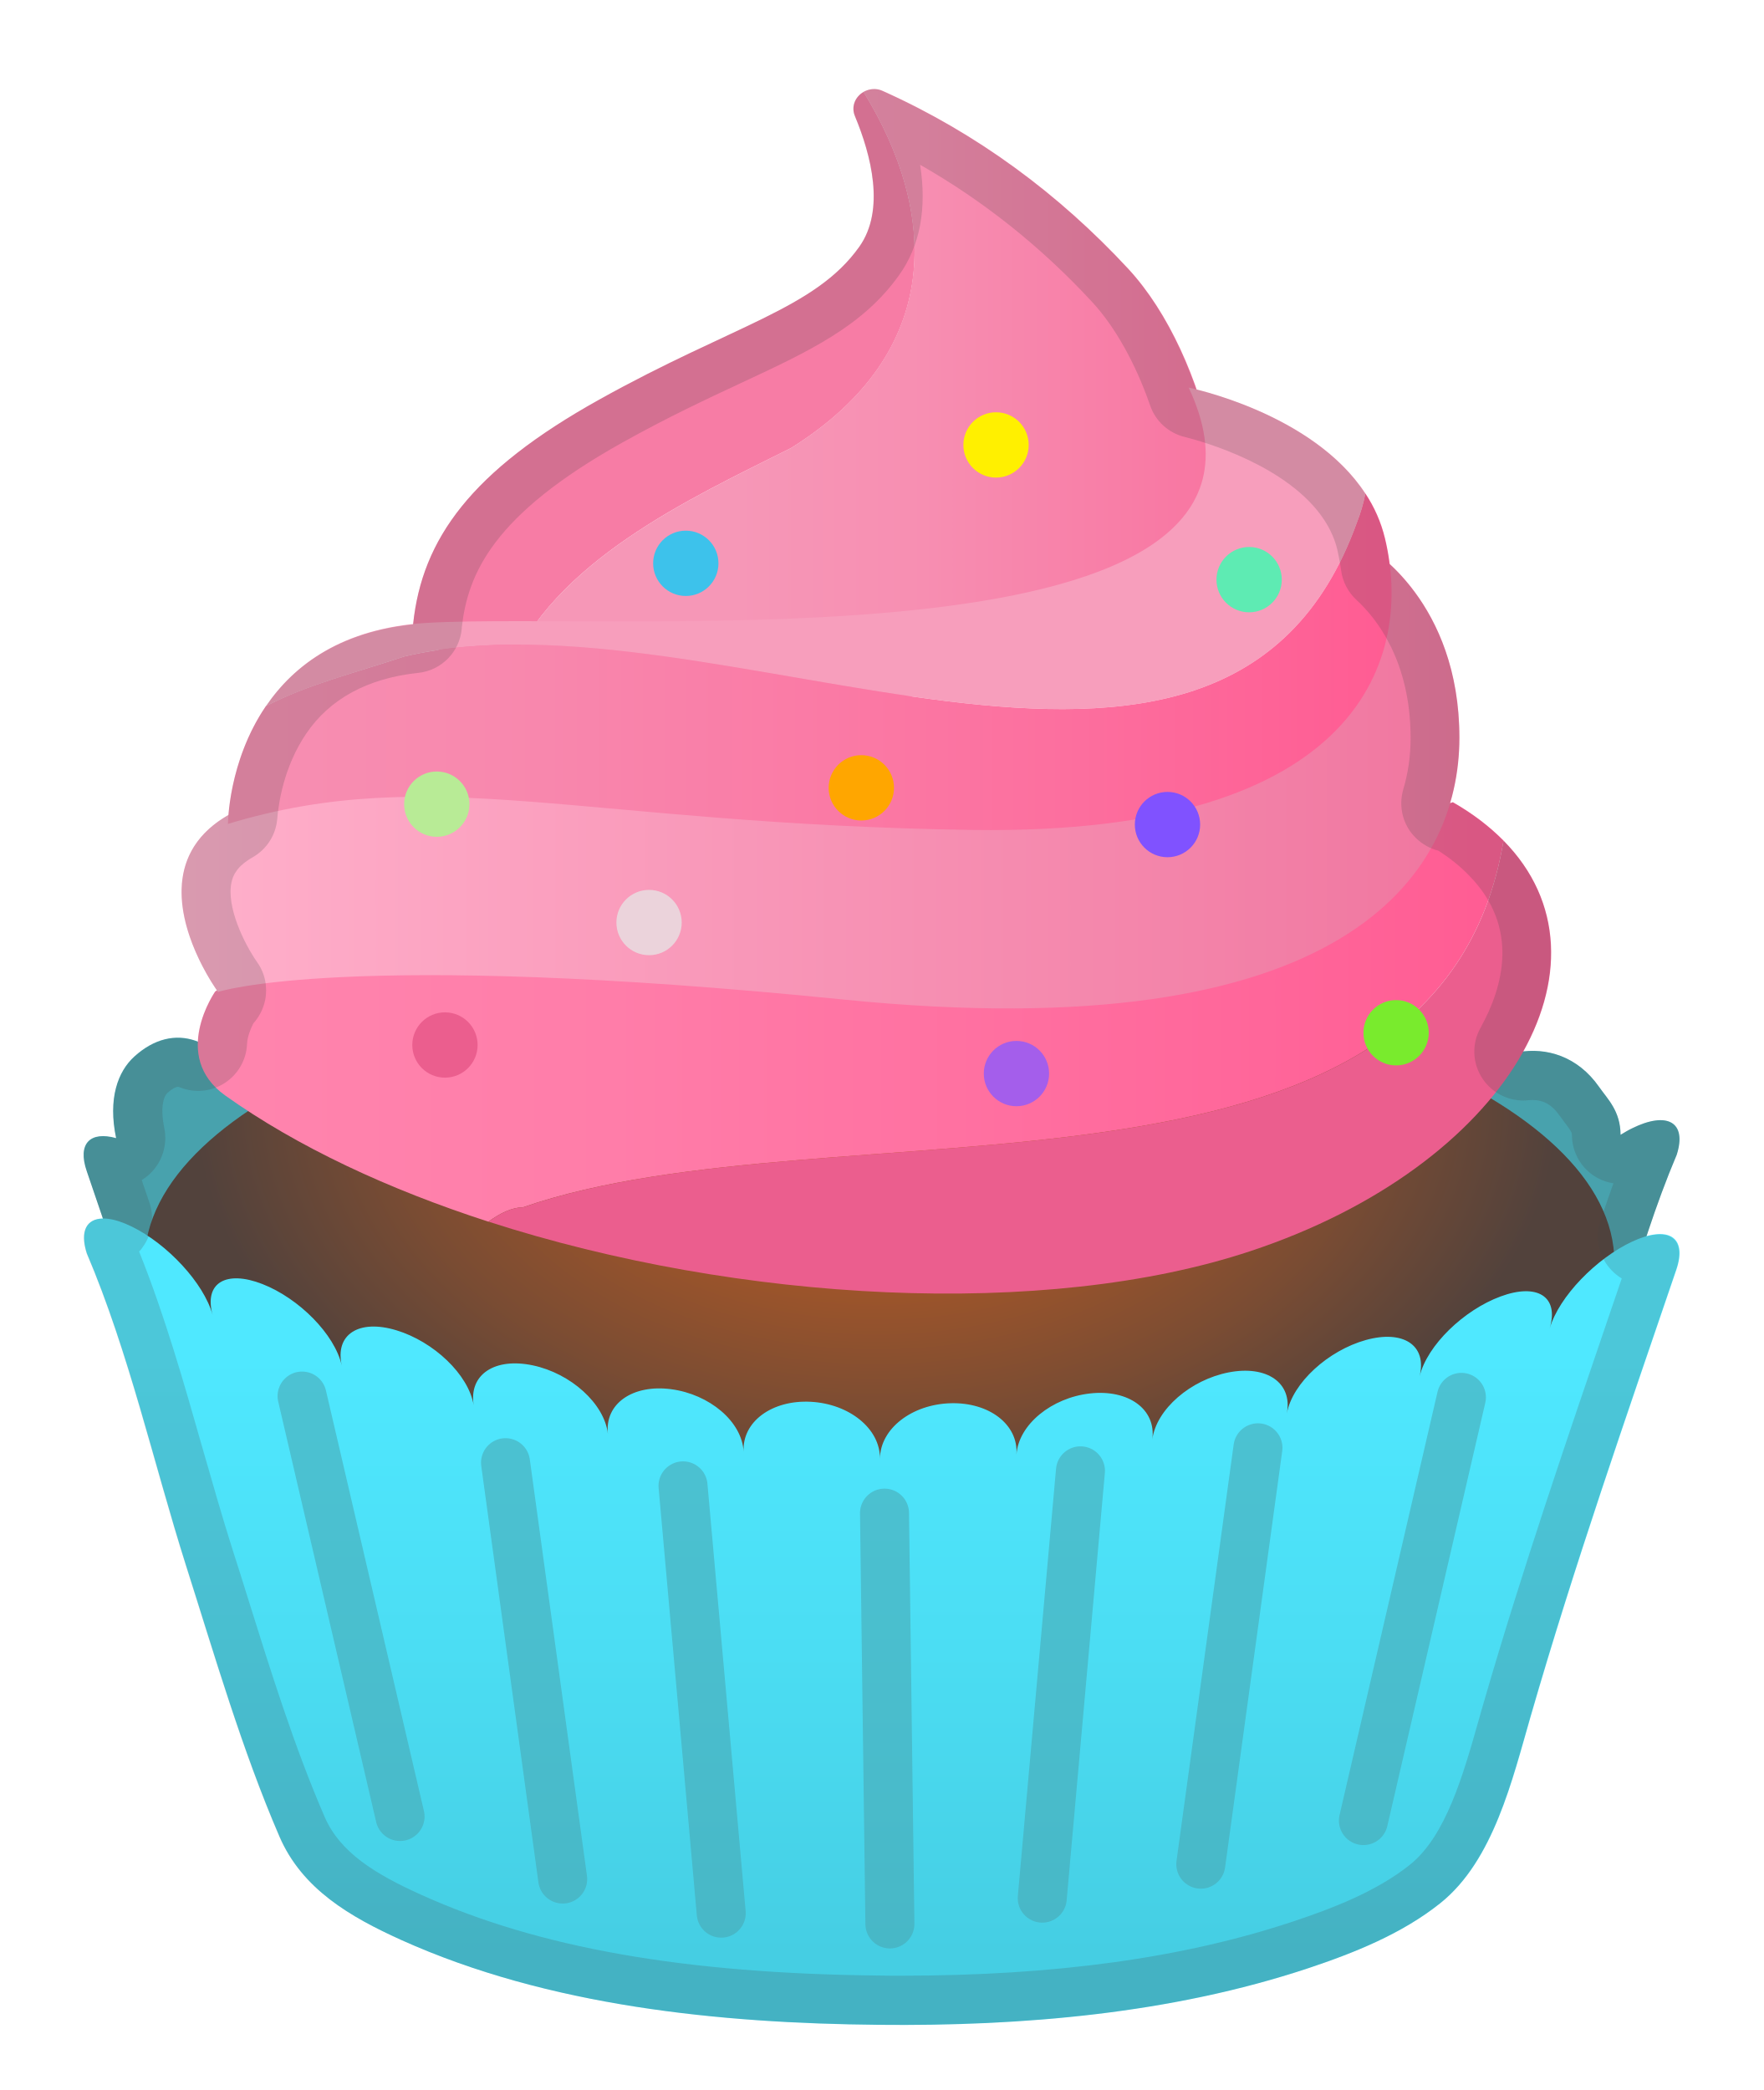
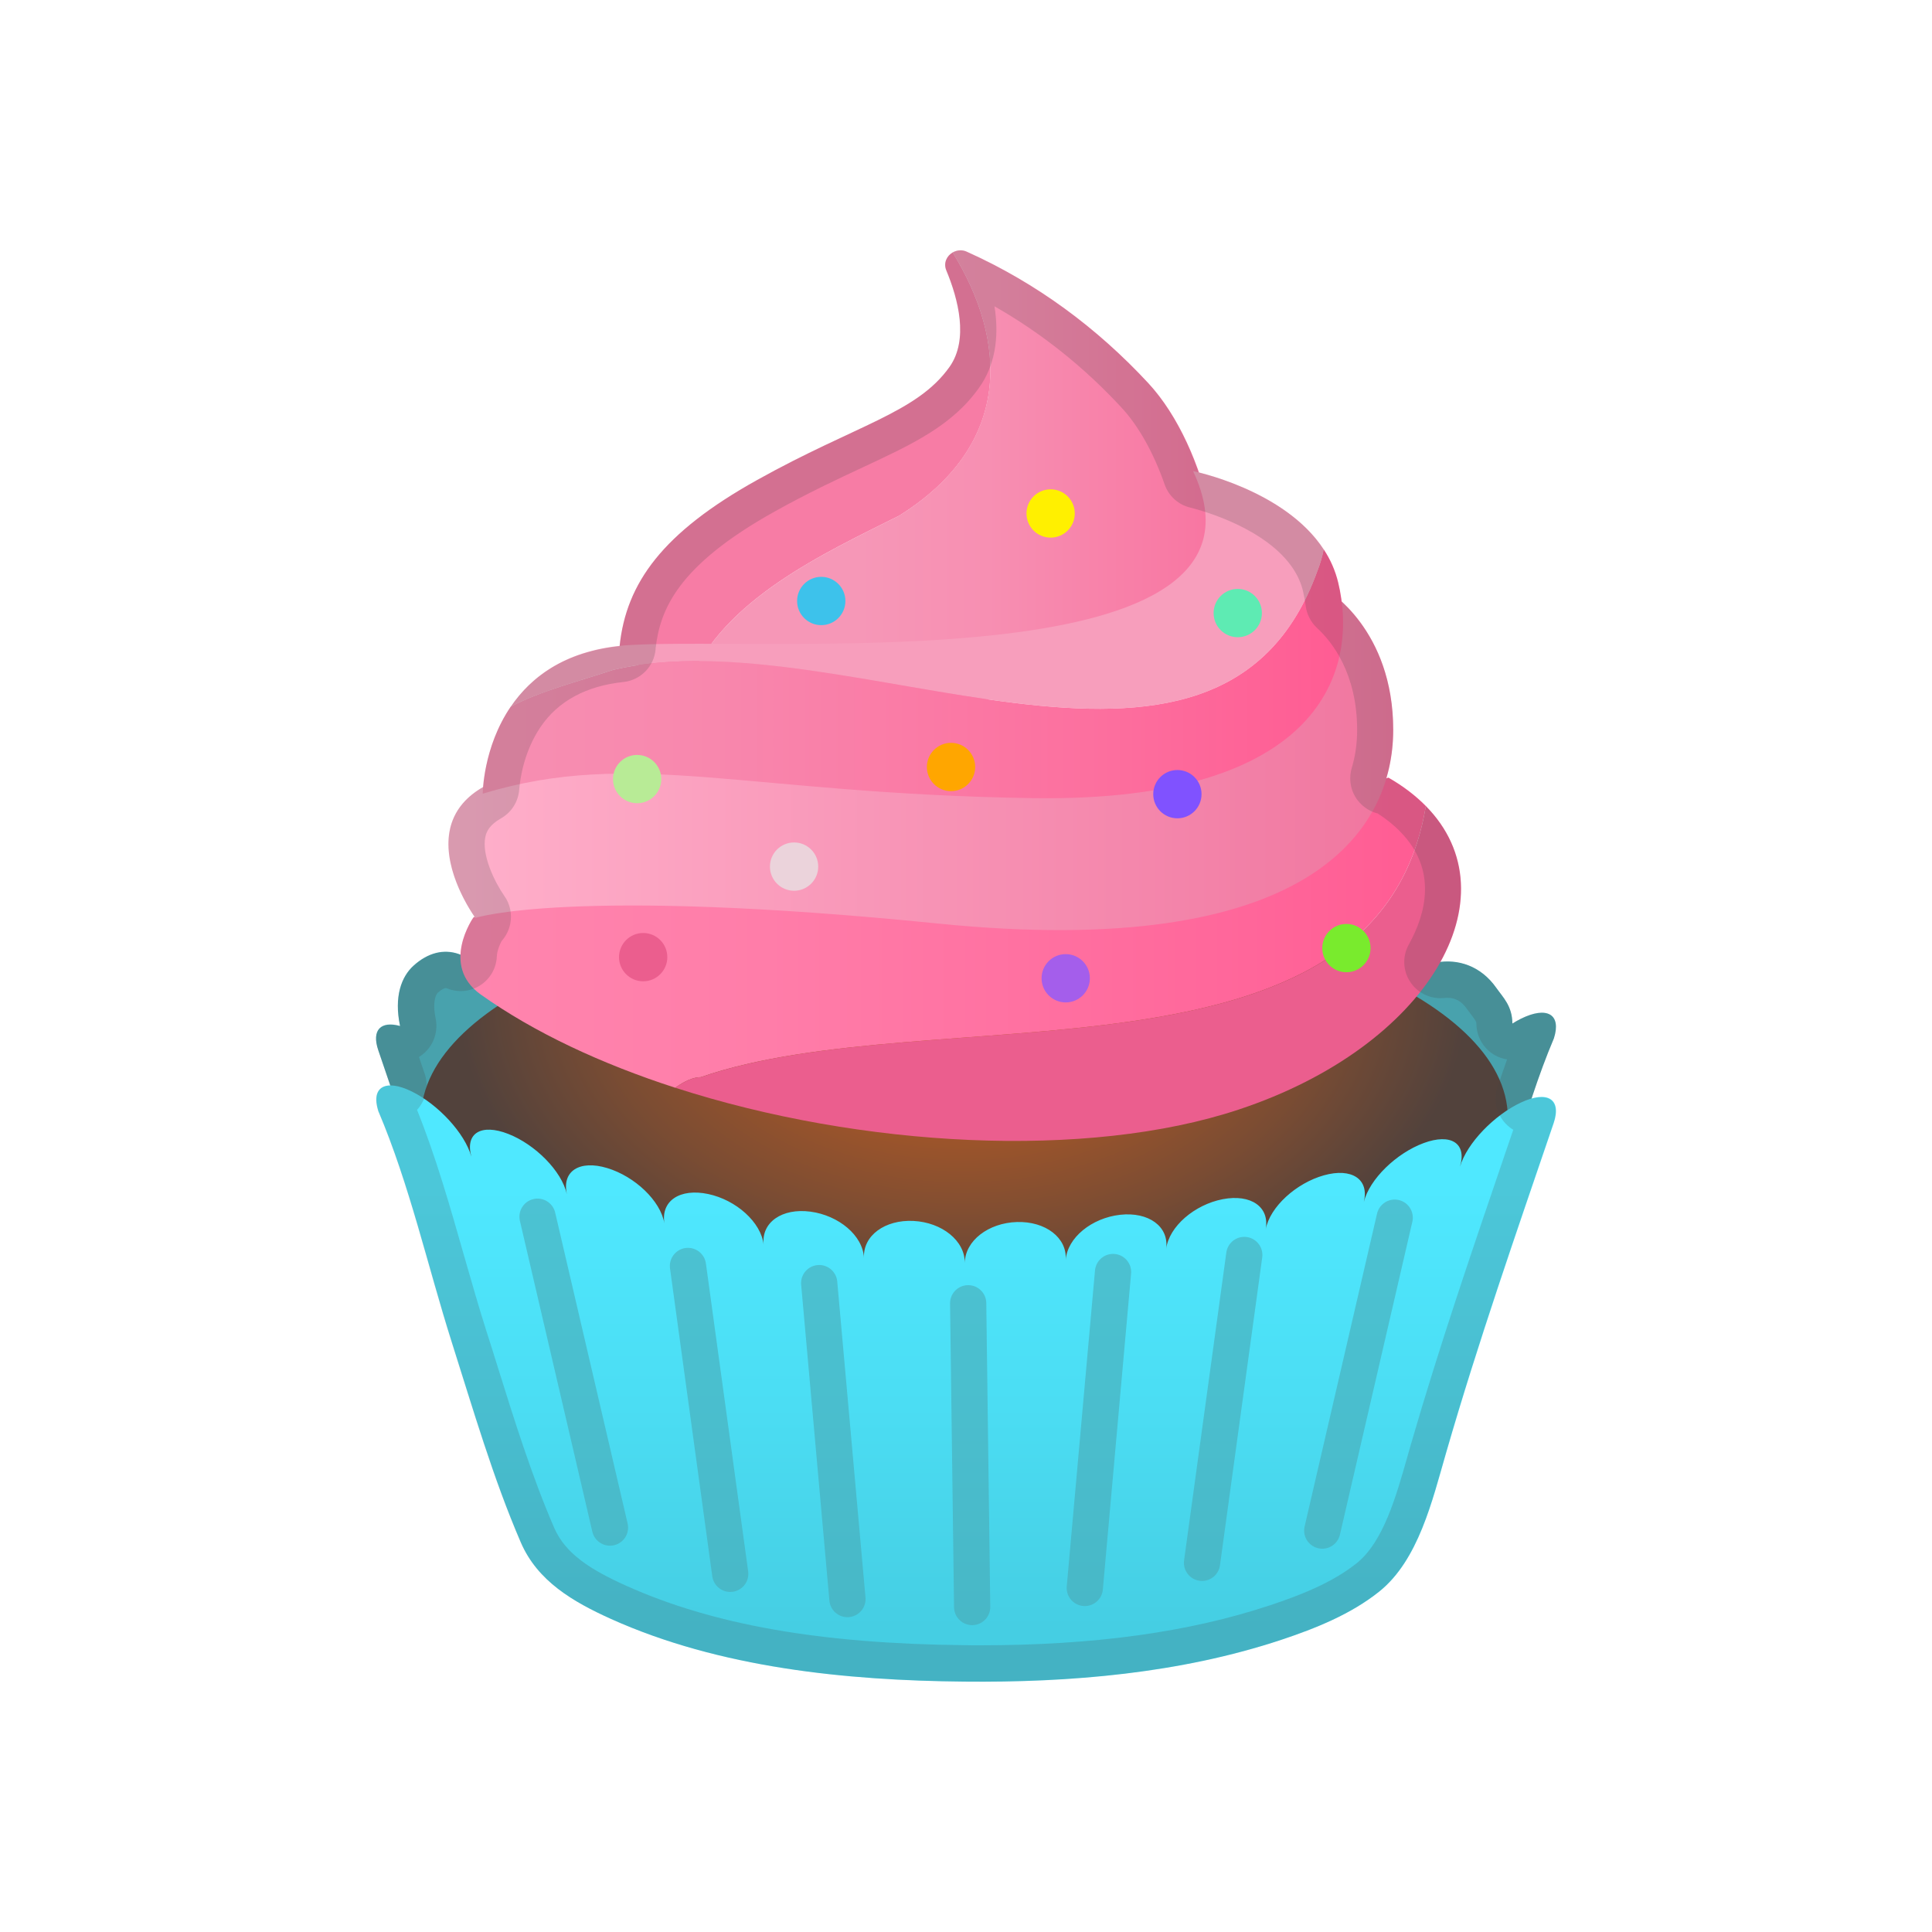
- <svg xmlns="http://www.w3.org/2000/svg" aria-hidden="true" focusable="false" height="100" preserveAspectRatio="xMidYMid meet" viewBox="10 0 108 128">
-   <path d="M109.94 69.11c-.23.11-.46.25-.69.39c-.01-1.46-.78-2.17-1.32-2.94c-2.6-3.72-7.62-2.31-9.1 1.11c-.2.47 3.06 4.72 2.92 5.18c-2.16.97-4.24 3.2-4.66 5.15c.43-2.01-1.07-2.95-3.34-2.2s-4.42 2.91-4.73 4.91c.32-2-1.3-3.09-3.62-2.53s-4.39 2.55-4.6 4.54c.21-1.99-1.53-3.24-3.87-2.89s-4.34 2.17-4.44 4.15c.09-1.99-1.75-3.4-4.11-3.27s-4.27 1.77-4.25 3.76c-.02-1.98-1.96-3.58-4.32-3.66s-4.18 1.37-4.05 3.36c-.13-1.99-2.17-3.76-4.51-4.06c-2.35-.3-4.06.98-3.82 2.97c-.24-1.99-2.36-3.94-4.68-4.45s-3.92.61-3.57 2.61c-.35-1.99-2.54-4.11-4.83-4.82c-2.29-.7-3.77.27-3.3 2.27c-.46-2-5.51-10.45-6.06-11.7c-1.48-3.42-4.33-4.5-6.77-2.28c-1 .91-1.62 2.56-1.11 4.99c-1.59-.44-2.38.33-1.8 2.02c3.17 9.26 6.3 18.68 8.9 28.15c1.11 4.05 2.26 9.3 5.52 12.32c2.34 2.16 5.26 3.66 8.07 4.87c8.39 3.6 17.7 4.7 26.37 4.76c9.28.06 21.08-2.18 29.29-6.85c3.11-1.76 6.07-3.81 7.46-7.26c2.29-5.72 3.95-11.72 5.7-17.46c1.99-6.52 3.49-13.44 6.07-19.53c.64-2-.58-2.69-2.75-1.61z" fill="#48A2AD" />
-   <radialGradient id="IconifyId-178a58e6776-62d0d4-24" cx="63.667" cy="67.667" r="26.685" gradientTransform="matrix(0 1 -1.5658 0 169.62 4)" gradientUnits="userSpaceOnUse">
-     <stop stop-color="#BE5D23" offset="0" />
-     <stop stop-color="#B65B25" offset=".158" />
-     <stop stop-color="#9F552A" offset=".407" />
-     <stop stop-color="#7A4C33" offset=".715" />
-     <stop stop-color="#52423C" offset=".999" />
+ <svg xmlns="http://www.w3.org/2000/svg" aria-hidden="true" focusable="false" height="108" preserveAspectRatio="xMidYMid" viewBox="10 0 108 138.24" version="1.1" id="svg39" width="108">
+   <defs id="defs39" />
+   <radialGradient id="IconifyId-178a58e6776-62d0d4-24" cx="63.667" cy="67.667" r="26.685" gradientTransform="matrix(0,1,-1.5658,0,169.62,4)" gradientUnits="userSpaceOnUse">
+     <stop stop-color="#BE5D23" offset="0" id="stop1" />
+     <stop stop-color="#B65B25" offset=".158" id="stop2" />
+     <stop stop-color="#9F552A" offset=".407" id="stop3" />
+     <stop stop-color="#7A4C33" offset=".715" id="stop4" />
+     <stop stop-color="#52423C" offset=".999" id="stop5" />
  </radialGradient>
-   <ellipse cx="63.86" cy="77.31" rx="45.01" ry="18.09" fill="url(#IconifyId-178a58e6776-62d0d4-24)" />
  <linearGradient id="IconifyId-178a58e6776-62d0d4-25" x1="22.114" x2="102.08" y1="61.979" y2="61.979" gradientUnits="userSpaceOnUse">
-     <stop stop-color="#FF85AE" offset="0" />
-     <stop stop-color="#FF7DA9" offset=".317" />
-     <stop stop-color="#FF669A" offset=".816" />
-     <stop stop-color="#FF5C93" offset="1" />
+     <stop stop-color="#FF85AE" offset="0" id="stop6" />
+     <stop stop-color="#FF7DA9" offset=".317" id="stop7" />
+     <stop stop-color="#FF669A" offset=".816" id="stop8" />
+     <stop stop-color="#FF5C93" offset="1" id="stop9" />
  </linearGradient>
-   <path d="M102.08 51.48c-.84-.85-1.87-1.65-3.1-2.35c0 0-28.68 9.33-48.64 8.32s-17.02-3.19-27.16 3.27c0 0-2.77 3.96.61 6.37c4.42 3.15 10 5.75 16.12 7.73c.74-.54 1.48-.88 2.11-.88c19.03-6.61 56.05 1.77 60.06-22.46z" fill="url(#IconifyId-178a58e6776-62d0d4-25)" />
-   <path d="M102.08 51.48c-4.01 24.23-41.03 15.85-60.05 22.46c-.63 0-1.37.33-2.11.88c15.35 4.96 34.13 5.97 46.67 1.8c15.75-5.22 22.86-17.67 15.49-25.14z" fill="#EB5E8E" />
  <linearGradient id="IconifyId-178a58e6776-62d0d4-26" x1="21.117" x2="99.384" y1="47.691" y2="47.691" gradientUnits="userSpaceOnUse">
-     <stop stop-color="#FFB0CB" offset=".003" />
-     <stop stop-color="#F383A9" offset=".792" />
-     <stop stop-color="#F0769F" offset="1" />
+     <stop stop-color="#FFB0CB" offset=".003" id="stop10" />
+     <stop stop-color="#F383A9" offset=".792" id="stop11" />
+     <stop stop-color="#F0769F" offset="1" id="stop12" />
  </linearGradient>
-   <path d="M93.95 33.63s5.43 3.22 5.43 11.55s-6.93 19.13-37.68 16.04c-30.48-3.07-38.35-.47-38.35-.47s-9.34-12.68 10.18-12.61c17.47.06 43.45 2.12 49.57-1.76c9.11-5.8 9.45-5.96 10.85-12.75z" fill="url(#IconifyId-178a58e6776-62d0d4-26)" />
-   <path d="M58.45 27.44c9.46-5.91 8.95-14.5 4.44-21.81c-.49.28-.78.87-.53 1.48c.99 2.38 1.87 5.74.27 8c-2.71 3.82-7.73 4.79-15.94 9.37C38.86 28.84 35.85 33 35.3 38.22c-.05.49.23.96.69 1.19c.88.44 2.56 1.16 5.1 1.82c2.76-6.83 11.07-10.65 17.36-13.79z" fill="#F77CA5" />
  <linearGradient id="IconifyId-178a58e6776-62d0d4-27" x1="55.086" x2="87.012" y1="24.14" y2="24.14" gradientUnits="userSpaceOnUse">
-     <stop stop-color="#F697B7" offset="0" />
-     <stop stop-color="#F78FB2" offset=".335" />
-     <stop stop-color="#F878A3" offset=".862" />
-     <stop stop-color="#F9719F" offset="1" />
+     <stop stop-color="#F697B7" offset="0" id="stop13" />
+     <stop stop-color="#F78FB2" offset=".335" id="stop14" />
+     <stop stop-color="#F878A3" offset=".862" id="stop15" />
+     <stop stop-color="#F9719F" offset="1" id="stop16" />
  </linearGradient>
-   <path d="M79.09 16.45c-4.23-4.56-9.23-8.28-15.02-10.88c-.42-.19-.85-.13-1.19.06c4.51 7.3 5.02 15.89-4.44 21.81c-6.28 3.14-14.59 6.96-17.36 13.79c2.76.72 6.54 1.37 11.46 1.52c12.06.36 28.31-.3 31.07-5.03c2.77-4.72.46-15.9-4.52-21.27z" fill="url(#IconifyId-178a58e6776-62d0d4-27)" />
-   <path d="M93.1 32c.23-.58.4-1.18.52-1.78c-3.24-4.96-10.82-6.48-10.82-6.48c8.22 17.5-34.56 13.69-46.68 14.41c-5.16.31-8.12 2.58-9.83 5.1c2.53-1.32 5.49-2.05 8.46-3.04C53.89 35.65 84.89 54.8 93.1 32z" fill="#F79EBC" />
  <linearGradient id="IconifyId-178a58e6776-62d0d4-28" x1="23.961" x2="95.222" y1="40.522" y2="40.522" gradientUnits="userSpaceOnUse">
-     <stop stop-color="#F78FB2" offset="0" />
-     <stop stop-color="#F887AD" offset=".272" />
-     <stop stop-color="#FC709F" offset=".703" />
-     <stop stop-color="#FF5C93" offset="1" />
+     <stop stop-color="#F78FB2" offset="0" id="stop17" />
+     <stop stop-color="#F887AD" offset=".272" id="stop18" />
+     <stop stop-color="#FC709F" offset=".703" id="stop19" />
+     <stop stop-color="#FF5C93" offset="1" id="stop20" />
  </linearGradient>
-   <path d="M94.82 32.96a8.561 8.561 0 0 0-1.2-2.74c-.12.61-.29 1.2-.52 1.78c-8.21 22.8-39.21 3.65-58.36 8.21c-2.96.99-5.93 1.71-8.46 3.04c-2.31 3.39-2.32 7.21-2.32 7.21c12.47-3.78 21.67.02 45.64.37c23.97.33 26.94-10.71 25.22-17.87z" fill="url(#IconifyId-178a58e6776-62d0d4-28)" />
  <linearGradient id="IconifyId-178a58e6776-62d0d4-29" x1="64" x2="64" y1="83" y2="119.62" gradientUnits="userSpaceOnUse">
-     <stop stop-color="#4FE8FF" offset="0" />
-     <stop stop-color="#4BDDF3" offset=".497" />
-     <stop stop-color="#45CEE3" offset="1" />
+     <stop stop-color="#4FE8FF" offset="0" id="stop21" />
+     <stop stop-color="#4BDDF3" offset=".497" id="stop22" />
+     <stop stop-color="#45CEE3" offset="1" id="stop23" />
  </linearGradient>
-   <path d="M109.96 76.04c-2.19 1.02-4.48 3.36-5.05 5.31c.58-1.95-.77-2.78-3.01-1.95c-2.25.83-4.49 2.98-4.96 4.89c.47-1.91-1.01-2.86-3.3-2.22s-4.48 2.61-4.83 4.49c.36-1.88-1.24-2.96-3.56-2.51s-4.44 2.25-4.68 4.11c.25-1.86-1.47-3.08-3.81-2.82c-2.35.26-4.38 1.9-4.51 3.74c.13-1.84-1.68-3.21-4.04-3.14s-4.3 1.55-4.32 3.39c.02-1.84-1.89-3.36-4.25-3.48c-2.35-.12-4.2 1.21-4.1 3.06c-.09-1.85-2.09-3.52-4.44-3.83c-2.34-.31-4.08.88-3.87 2.74c-.21-1.86-2.28-3.71-4.6-4.2s-3.93.55-3.62 2.44c-.32-1.89-2.46-3.9-4.74-4.59s-3.77.24-3.34 2.16c-.43-1.92-2.63-4.12-4.86-4.99s-3.59-.07-3.05 1.89c-.54-1.96-2.78-4.35-4.95-5.41s-3.39-.37-2.75 1.64c2.58 6.06 4.09 12.85 6.08 19.13c1.76 5.53 3.42 11.26 5.72 16.59c1.39 3.22 4.33 4.92 7.47 6.34c8.99 4.05 19.49 5.1 29.23 5.19c8.8.09 17.92-.68 26.31-3.47c2.82-.94 5.74-2.11 8.08-3.98c3.27-2.61 4.42-7.6 5.54-11.46c2.67-9.24 5.82-18.25 8.92-27.35c.68-2.02-.52-2.73-2.71-1.71z" fill="url(#IconifyId-178a58e6776-62d0d4-29)" />
-   <circle cx="36.75" cy="49.25" r="2" fill="#B8EB96" />
-   <circle cx="49.75" cy="56.5" r="2" fill="#EBD3DB" />
-   <circle cx="37.25" cy="64" r="2" fill="#EB5E8E" />
-   <circle cx="52" cy="34.5" r="2" fill="#3DC2EB" />
-   <circle cx="62.75" cy="48.25" r="2" fill="#FFA600" />
-   <circle cx="95.5" cy="63.25" r="2" fill="#79EB2D" />
-   <circle cx="71" cy="27.25" r="2" fill="#FFF000" />
-   <circle cx="81.5" cy="50.5" r="2" fill="#8052FF" />
-   <circle cx="86.5" cy="35.5" r="2" fill="#5EEBB3" />
-   <circle cx="72.25" cy="65.75" r="2" fill="#A45EEB" />
-   <g fill="none" stroke="#49A5B0" stroke-linecap="round" stroke-linejoin="round" stroke-miterlimit="10" stroke-width="3">
-     <path opacity=".56" d="M28.5 85.5l6 25.75" />
-     <path opacity=".56" d="M99.5 85.58l-6 25.92" />
+   <g id="g39" transform="matrix(0.8638398,0,0,0.8638398,8.722821,13.20066)">
+     <path d="m 109.94,69.11 c -0.23,0.11 -0.46,0.25 -0.69,0.39 -0.01,-1.46 -0.78,-2.17 -1.32,-2.94 -2.6,-3.72 -7.62,-2.31 -9.1,1.11 -0.2,0.47 3.06,4.72 2.92,5.18 -2.16,0.97 -4.24,3.2 -4.66,5.15 0.43,-2.01 -1.07,-2.95 -3.34,-2.2 -2.27,0.75 -4.42,2.91 -4.73,4.91 0.32,-2 -1.3,-3.09 -3.62,-2.53 -2.32,0.56 -4.39,2.55 -4.6,4.54 0.21,-1.99 -1.53,-3.24 -3.87,-2.89 -2.34,0.35 -4.34,2.17 -4.44,4.15 0.09,-1.99 -1.75,-3.4 -4.11,-3.27 -2.36,0.13 -4.27,1.77 -4.25,3.76 -0.02,-1.98 -1.96,-3.58 -4.32,-3.66 -2.36,-0.08 -4.18,1.37 -4.05,3.36 -0.13,-1.99 -2.17,-3.76 -4.51,-4.06 -2.35,-0.3 -4.06,0.98 -3.82,2.97 -0.24,-1.99 -2.36,-3.94 -4.68,-4.45 -2.32,-0.51 -3.92,0.61 -3.57,2.61 -0.35,-1.99 -2.54,-4.11 -4.83,-4.82 -2.29,-0.7 -3.77,0.27 -3.3,2.27 -0.46,-2 -5.51,-10.45 -6.06,-11.7 -1.48,-3.42 -4.33,-4.5 -6.77,-2.28 -1,0.91 -1.62,2.56 -1.11,4.99 -1.59,-0.44 -2.38,0.33 -1.8,2.02 3.17,9.26 6.3,18.68 8.9,28.15 1.11,4.05 2.26,9.3 5.52,12.32 2.34,2.16 5.26,3.66 8.07,4.87 8.39,3.6 17.7,4.7 26.37,4.76 9.28,0.06 21.08,-2.18 29.29,-6.85 3.11,-1.76 6.07,-3.81 7.46,-7.26 2.29,-5.72 3.95,-11.72 5.7,-17.46 1.99,-6.52 3.49,-13.44 6.07,-19.53 0.64,-2 -0.58,-2.69 -2.75,-1.61 z" fill="#48a2ad" id="path1" />
+     <ellipse cx="63.86" cy="77.31" rx="45.01" ry="18.09" fill="url(#IconifyId-178a58e6776-62d0d4-24)" id="ellipse5" style="fill:url(#IconifyId-178a58e6776-62d0d4-24)" />
+     <path d="m 102.08,51.48 c -0.84,-0.85 -1.87,-1.65 -3.1,-2.35 0,0 -28.68,9.33 -48.64,8.32 -19.96,-1.01 -17.02,-3.19 -27.16,3.27 0,0 -2.77,3.96 0.61,6.37 4.42,3.15 10,5.75 16.12,7.73 0.74,-0.54 1.48,-0.88 2.11,-0.88 19.03,-6.61 56.05,1.77 60.06,-22.46 z" fill="url(#IconifyId-178a58e6776-62d0d4-25)" id="path9" style="fill:url(#IconifyId-178a58e6776-62d0d4-25)" />
+     <path d="m 102.08,51.48 c -4.01,24.23 -41.03,15.85 -60.05,22.46 -0.63,0 -1.37,0.33 -2.11,0.88 15.35,4.96 34.13,5.97 46.67,1.8 15.75,-5.22 22.86,-17.67 15.49,-25.14 z" fill="#eb5e8e" id="path10" />
+     <path d="m 93.95,33.63 c 0,0 5.43,3.22 5.43,11.55 0,8.33 -6.93,19.13 -37.68,16.04 -30.48,-3.07 -38.35,-0.47 -38.35,-0.47 0,0 -9.34,-12.68 10.18,-12.61 17.47,0.06 43.45,2.12 49.57,-1.76 9.11,-5.8 9.45,-5.96 10.85,-12.75 z" fill="url(#IconifyId-178a58e6776-62d0d4-26)" id="path12" style="fill:url(#IconifyId-178a58e6776-62d0d4-26)" />
+     <path d="m 58.45,27.44 c 9.46,-5.91 8.95,-14.5 4.44,-21.81 -0.49,0.28 -0.78,0.87 -0.53,1.48 0.99,2.38 1.87,5.74 0.27,8 -2.71,3.82 -7.73,4.79 -15.94,9.37 -7.83,4.36 -10.84,8.52 -11.39,13.74 -0.05,0.49 0.23,0.96 0.69,1.19 0.88,0.44 2.56,1.16 5.1,1.82 2.76,-6.83 11.07,-10.65 17.36,-13.79 z" fill="#f77ca5" id="path13" />
+     <path d="M 79.09,16.45 C 74.86,11.89 69.86,8.17 64.07,5.57 63.65,5.38 63.22,5.44 62.88,5.63 c 4.51,7.3 5.02,15.89 -4.44,21.81 -6.28,3.14 -14.59,6.96 -17.36,13.79 2.76,0.72 6.54,1.37 11.46,1.52 12.06,0.36 28.31,-0.3 31.07,-5.03 2.77,-4.72 0.46,-15.9 -4.52,-21.27 z" fill="url(#IconifyId-178a58e6776-62d0d4-27)" id="path16" style="fill:url(#IconifyId-178a58e6776-62d0d4-27)" />
+     <path d="m 93.1,32 c 0.23,-0.58 0.4,-1.18 0.52,-1.78 C 90.38,25.26 82.8,23.74 82.8,23.74 91.02,41.24 48.24,37.43 36.12,38.15 30.96,38.46 28,40.73 26.29,43.25 28.82,41.93 31.78,41.2 34.75,40.21 53.89,35.65 84.89,54.8 93.1,32 Z" fill="#f79ebc" id="path17" />
+     <path d="m 94.82,32.96 a 8.561,8.561 0 0 0 -1.2,-2.74 c -0.12,0.61 -0.29,1.2 -0.52,1.78 -8.21,22.8 -39.21,3.65 -58.36,8.21 -2.96,0.99 -5.93,1.71 -8.46,3.04 -2.31,3.39 -2.32,7.21 -2.32,7.21 12.47,-3.78 21.67,0.02 45.64,0.37 23.97,0.33 26.94,-10.71 25.22,-17.87 z" fill="url(#IconifyId-178a58e6776-62d0d4-28)" id="path20" style="fill:url(#IconifyId-178a58e6776-62d0d4-28)" />
+     <path d="m 109.96,76.04 c -2.19,1.02 -4.48,3.36 -5.05,5.31 0.58,-1.95 -0.77,-2.78 -3.01,-1.95 -2.25,0.83 -4.49,2.98 -4.96,4.89 0.47,-1.91 -1.01,-2.86 -3.3,-2.22 -2.29,0.64 -4.48,2.61 -4.83,4.49 0.36,-1.88 -1.24,-2.96 -3.56,-2.51 -2.32,0.45 -4.44,2.25 -4.68,4.11 0.25,-1.86 -1.47,-3.08 -3.81,-2.82 -2.35,0.26 -4.38,1.9 -4.51,3.74 0.13,-1.84 -1.68,-3.21 -4.04,-3.14 -2.36,0.07 -4.3,1.55 -4.32,3.39 0.02,-1.84 -1.89,-3.36 -4.25,-3.48 -2.35,-0.12 -4.2,1.21 -4.1,3.06 -0.09,-1.85 -2.09,-3.52 -4.44,-3.83 -2.34,-0.31 -4.08,0.88 -3.87,2.74 -0.21,-1.86 -2.28,-3.71 -4.6,-4.2 -2.32,-0.49 -3.93,0.55 -3.62,2.44 -0.32,-1.89 -2.46,-3.9 -4.74,-4.59 -2.28,-0.69 -3.77,0.24 -3.34,2.16 -0.43,-1.92 -2.63,-4.12 -4.86,-4.99 -2.23,-0.87 -3.59,-0.07 -3.05,1.89 -0.54,-1.96 -2.78,-4.35 -4.95,-5.41 -2.17,-1.06 -3.39,-0.37 -2.75,1.64 2.58,6.06 4.09,12.85 6.08,19.13 1.76,5.53 3.42,11.26 5.72,16.59 1.39,3.22 4.33,4.92 7.47,6.34 8.99,4.05 19.49,5.1 29.23,5.19 8.8,0.09 17.92,-0.68 26.31,-3.47 2.82,-0.94 5.74,-2.11 8.08,-3.98 3.27,-2.61 4.42,-7.6 5.54,-11.46 2.67,-9.24 5.82,-18.25 8.92,-27.35 0.68,-2.02 -0.52,-2.73 -2.71,-1.71 z" fill="url(#IconifyId-178a58e6776-62d0d4-29)" id="path23" style="fill:url(#IconifyId-178a58e6776-62d0d4-29)" />
+     <circle cx="36.75" cy="49.25" r="2" fill="#b8eb96" id="circle23" />
+     <circle cx="49.75" cy="56.5" r="2" fill="#ebd3db" id="circle24" />
+     <circle cx="37.25" cy="64" r="2" fill="#eb5e8e" id="circle25" />
+     <circle cx="52" cy="34.5" r="2" fill="#3dc2eb" id="circle26" />
+     <circle cx="62.75" cy="48.25" r="2" fill="#ffa600" id="circle27" />
+     <circle cx="95.5" cy="63.25" r="2" fill="#79eb2d" id="circle28" />
+     <circle cx="71" cy="27.25" r="2" fill="#fff000" id="circle29" />
+     <circle cx="81.5" cy="50.5" r="2" fill="#8052ff" id="circle30" />
+     <circle cx="86.5" cy="35.5" r="2" fill="#5eebb3" id="circle31" />
+     <circle cx="72.25" cy="65.75" r="2" fill="#a45eeb" id="circle32" />
+     <g fill="none" stroke="#49a5b0" stroke-linecap="round" stroke-linejoin="round" stroke-miterlimit="10" stroke-width="3" id="g33">
+       <path opacity="0.56" d="m 28.5,85.5 6,25.75" id="path32" />
+       <path opacity="0.56" d="m 99.5,85.58 -6,25.92" id="path33" />
+     </g>
+     <g fill="none" stroke="#49a5b0" stroke-linecap="round" stroke-linejoin="round" stroke-miterlimit="10" stroke-width="3" id="g35">
+       <path opacity="0.56" d="m 40.96,89.58 3.5,25.5" id="path34" />
+       <path opacity="0.56" d="m 87.04,88.67 -3.5,25.5" id="path35" />
+     </g>
+     <g fill="none" stroke="#49a5b0" stroke-linecap="round" stroke-linejoin="round" stroke-miterlimit="10" stroke-width="3" id="g37">
+       <path opacity="0.56" d="m 51.83,91 2.34,26.17" id="path36" />
+       <path opacity="0.56" d="m 76.17,90.08 -2.34,26.17" id="path37" />
+     </g>
+     <path fill="none" opacity="0.56" stroke="#49a5b0" stroke-linecap="round" stroke-linejoin="round" stroke-miterlimit="10" stroke-width="3" d="m 64.17,92.67 0.33,25.16" id="path38" />
+     <path d="m 66.35,10.09 c 3.86,2.2 7.4,5.01 10.54,8.41 1.38,1.49 2.65,3.74 3.55,6.34 0.33,0.96 1.13,1.68 2.11,1.92 1.04,0.26 6.35,1.72 8.56,5.1 0.38,0.59 0.64,1.18 0.79,1.8 0.09,0.39 0.17,0.82 0.23,1.26 0.09,0.7 0.43,1.35 0.95,1.83 1.23,1.13 3.3,3.73 3.31,8.43 0,1.1 -0.15,2.16 -0.45,3.16 -0.31,1.07 -0.02,2.22 0.78,2.99 0.39,0.38 0.86,0.64 1.37,0.77 0.7,0.45 1.33,0.95 1.86,1.5 3.13,3.17 2.12,6.83 0.72,9.35 -0.55,0.98 -0.5,2.19 0.13,3.12 0.56,0.84 1.5,1.33 2.49,1.33 0.11,0 0.23,-0.01 0.35,-0.02 0.08,-0.01 0.17,-0.01 0.25,-0.01 0.64,0 1.16,0.3 1.59,0.91 0.12,0.17 0.24,0.33 0.37,0.5 0.41,0.54 0.41,0.58 0.42,0.76 0.01,1.08 0.61,2.08 1.56,2.6 0.31,0.17 0.64,0.28 0.98,0.33 -0.26,0.73 -0.53,1.5 -0.8,2.31 -0.35,1.05 -0.09,2.21 0.68,3.01 0.19,0.2 0.4,0.37 0.63,0.51 l -0.68,1.99 c -2.66,7.8 -5.42,15.86 -7.77,23.97 -0.11,0.36 -0.21,0.74 -0.32,1.12 -0.94,3.31 -2,7.07 -4.21,8.83 -2.07,1.65 -4.78,2.68 -7.15,3.47 -6.73,2.24 -14.59,3.32 -24.03,3.32 -0.43,0 -0.87,0 -1.3,-0.01 -11.93,-0.12 -20.84,-1.69 -28.03,-4.93 -2.89,-1.3 -5.01,-2.62 -5.95,-4.79 -1.85,-4.27 -3.3,-8.92 -4.71,-13.43 -0.3,-0.96 -0.6,-1.93 -0.91,-2.88 -0.65,-2.04 -1.26,-4.2 -1.86,-6.28 -1.14,-4 -2.31,-8.12 -3.88,-12.03 0.09,-0.09 0.17,-0.19 0.24,-0.3 0.56,-0.78 0.7,-1.79 0.39,-2.7 l -0.39,-1.14 c -0.03,-0.08 -0.05,-0.16 -0.08,-0.24 0.18,-0.11 0.35,-0.24 0.5,-0.38 a 3.03,3.03 0 0 0 0.88,-2.81 c -0.24,-1.14 -0.08,-1.9 0.2,-2.15 0.3,-0.27 0.53,-0.37 0.64,-0.37 0.01,0 0.05,0 0.11,0.03 a 2.982,2.982 0 0 0 2.75,-0.26 c 0.82,-0.53 1.33,-1.42 1.37,-2.4 0.02,-0.45 0.23,-0.95 0.39,-1.26 0.36,-0.4 0.61,-0.89 0.72,-1.43 0.16,-0.8 -0.01,-1.64 -0.49,-2.31 -0.81,-1.16 -1.9,-3.41 -1.57,-4.9 0.09,-0.42 0.32,-0.97 1.3,-1.53 0.86,-0.49 1.42,-1.37 1.5,-2.36 0.07,-0.89 0.39,-3.18 1.78,-5.22 1.45,-2.13 3.76,-3.38 6.85,-3.71 a 2.987,2.987 0 0 0 2.67,-2.72 v -0.06 c 0.37,-3.25 1.86,-6.88 9.86,-11.34 2.78,-1.55 5.18,-2.67 7.3,-3.66 4.14,-1.93 7.41,-3.46 9.63,-6.59 1.28,-1.79 1.7,-4.08 1.28,-6.75 M 63.54,5.45 c -0.24,0 -0.46,0.07 -0.66,0.18 -0.49,0.28 -0.78,0.87 -0.53,1.48 0.99,2.38 1.87,5.74 0.27,8 -2.71,3.82 -7.73,4.79 -15.94,9.37 C 38.86,28.84 35.85,33 35.3,38.22 v 0.02 c -4.65,0.49 -7.4,2.63 -9.02,5.01 -1.78,2.62 -2.19,5.49 -2.29,6.66 -5.7,3.27 -1.23,9.99 -0.7,10.75 -0.04,0.02 -0.07,0.05 -0.11,0.07 0,0 -0.99,1.42 -1.06,3.08 -0.4,-0.16 -0.81,-0.24 -1.23,-0.24 -0.89,0 -1.8,0.37 -2.66,1.16 -1,0.91 -1.62,2.56 -1.11,4.99 -0.3,-0.08 -0.56,-0.12 -0.8,-0.12 -1.04,0 -1.47,0.76 -1,2.14 0.33,0.96 0.65,1.93 0.98,2.89 -1,0.01 -1.43,0.75 -1,2.12 2.58,6.06 4.09,12.85 6.08,19.13 1.76,5.53 3.42,11.26 5.72,16.59 1.39,3.22 4.33,4.92 7.47,6.34 8.99,4.05 19.49,5.1 29.23,5.19 0.44,0 0.89,0.01 1.33,0.01 8.38,0 17.01,-0.83 24.98,-3.47 2.82,-0.94 5.74,-2.11 8.08,-3.98 3.27,-2.61 4.42,-7.6 5.54,-11.46 2.67,-9.24 5.82,-18.25 8.92,-27.35 0.47,-1.38 0.03,-2.15 -1.01,-2.15 -0.24,0 -0.51,0.04 -0.81,0.12 0.56,-1.7 1.16,-3.36 1.84,-4.97 0.44,-1.38 0.01,-2.14 -1,-2.14 -0.47,0 -1.06,0.16 -1.74,0.5 -0.23,0.11 -0.46,0.25 -0.69,0.39 -0.01,-1.46 -0.78,-2.17 -1.32,-2.94 -1.08,-1.54 -2.57,-2.19 -4.05,-2.19 -0.2,0 -0.4,0.01 -0.6,0.03 2.53,-4.55 2.35,-9.31 -1.2,-12.91 -0.84,-0.85 -1.87,-1.65 -3.1,-2.35 l -0.17,0.05 c 0.4,-1.36 0.57,-2.71 0.57,-4.01 C 99.37,39.32 96.68,36 95.09,34.54 95.02,34 94.93,33.47 94.8,32.96 A 8.561,8.561 0 0 0 93.6,30.22 C 90.84,26 84.95,24.27 83.26,23.85 82.27,21.02 80.85,18.37 79.08,16.46 74.85,11.9 69.85,8.18 64.06,5.58 63.9,5.49 63.72,5.45 63.54,5.45 Z" fill="#424242" opacity="0.2" id="path39" />
  </g>
-   <g fill="none" stroke="#49A5B0" stroke-linecap="round" stroke-linejoin="round" stroke-miterlimit="10" stroke-width="3">
-     <path opacity=".56" d="M40.96 89.58l3.5 25.5" />
-     <path opacity=".56" d="M87.04 88.67l-3.5 25.5" />
-   </g>
-   <g fill="none" stroke="#49A5B0" stroke-linecap="round" stroke-linejoin="round" stroke-miterlimit="10" stroke-width="3">
-     <path opacity=".56" d="M51.83 91l2.34 26.17" />
-     <path opacity=".56" d="M76.17 90.08l-2.34 26.17" />
-   </g>
-   <path fill="none" opacity=".56" stroke="#49A5B0" stroke-linecap="round" stroke-linejoin="round" stroke-miterlimit="10" stroke-width="3" d="M64.17 92.67l.33 25.16" />
-   <path d="M66.35 10.09c3.86 2.2 7.4 5.01 10.54 8.41c1.38 1.49 2.65 3.74 3.55 6.34c.33.96 1.13 1.68 2.11 1.92c1.04.26 6.35 1.72 8.56 5.1c.38.59.64 1.18.79 1.8c.09.39.17.82.23 1.26c.09.7.43 1.35.95 1.83c1.23 1.13 3.3 3.73 3.31 8.43c0 1.1-.15 2.16-.45 3.16c-.31 1.07-.02 2.22.78 2.99c.39.38.86.64 1.37.77c.7.45 1.33.95 1.86 1.5c3.13 3.17 2.12 6.83.72 9.35c-.55.98-.5 2.19.13 3.12c.56.84 1.5 1.33 2.49 1.33c.11 0 .23-.01.35-.02c.08-.01.17-.01.25-.01c.64 0 1.16.3 1.59.91c.12.17.24.33.37.5c.41.54.41.58.42.76c.01 1.08.61 2.08 1.56 2.6c.31.17.64.28.98.33c-.26.73-.53 1.5-.8 2.31c-.35 1.05-.09 2.21.68 3.01c.19.2.4.37.63.51l-.68 1.99c-2.66 7.8-5.42 15.86-7.77 23.97c-.11.36-.21.74-.32 1.12c-.94 3.31-2 7.07-4.21 8.83c-2.07 1.65-4.78 2.68-7.15 3.47c-6.73 2.24-14.59 3.32-24.03 3.32c-.43 0-.87 0-1.3-.01c-11.93-.12-20.84-1.69-28.03-4.93c-2.89-1.3-5.01-2.62-5.95-4.79c-1.85-4.27-3.3-8.92-4.71-13.43c-.3-.96-.6-1.93-.91-2.88c-.65-2.04-1.26-4.2-1.86-6.28c-1.14-4-2.31-8.12-3.88-12.03c.09-.09.17-.19.24-.3c.56-.78.7-1.79.39-2.7l-.39-1.14c-.03-.08-.05-.16-.08-.24c.18-.11.35-.24.5-.38a3.03 3.03 0 0 0 .88-2.81c-.24-1.14-.08-1.9.2-2.15c.3-.27.53-.37.64-.37c.01 0 .05 0 .11.03a2.982 2.982 0 0 0 2.75-.26c.82-.53 1.33-1.42 1.37-2.4c.02-.45.23-.95.39-1.26c.36-.4.61-.89.72-1.43c.16-.8-.01-1.64-.49-2.31c-.81-1.16-1.9-3.41-1.57-4.9c.09-.42.32-.97 1.3-1.53c.86-.49 1.42-1.37 1.5-2.36c.07-.89.39-3.18 1.78-5.22c1.45-2.13 3.76-3.38 6.85-3.71a2.987 2.987 0 0 0 2.67-2.72v-.06c.37-3.25 1.86-6.88 9.86-11.34c2.78-1.55 5.18-2.67 7.3-3.66c4.14-1.93 7.41-3.46 9.63-6.59c1.28-1.79 1.7-4.08 1.28-6.75M63.54 5.45c-.24 0-.46.07-.66.18c-.49.28-.78.87-.53 1.48c.99 2.38 1.87 5.74.27 8c-2.71 3.82-7.73 4.79-15.94 9.37C38.86 28.84 35.85 33 35.3 38.22v.02c-4.65.49-7.4 2.63-9.02 5.01c-1.78 2.62-2.19 5.49-2.29 6.66c-5.7 3.27-1.23 9.99-.7 10.75c-.04.02-.07.05-.11.07c0 0-.99 1.42-1.06 3.08c-.4-.16-.81-.24-1.23-.24c-.89 0-1.8.37-2.66 1.16c-1 .91-1.62 2.56-1.11 4.99c-.3-.08-.56-.12-.8-.12c-1.04 0-1.47.76-1 2.14c.33.96.65 1.93.98 2.89c-1 .01-1.43.75-1 2.12c2.58 6.06 4.09 12.85 6.08 19.13c1.76 5.53 3.42 11.26 5.72 16.59c1.39 3.22 4.33 4.92 7.47 6.34c8.99 4.05 19.49 5.1 29.23 5.19c.44 0 .89.01 1.33.01c8.38 0 17.01-.83 24.98-3.47c2.82-.94 5.74-2.11 8.08-3.98c3.27-2.61 4.42-7.6 5.54-11.46c2.67-9.24 5.82-18.25 8.92-27.35c.47-1.38.03-2.15-1.01-2.15c-.24 0-.51.04-.81.12c.56-1.7 1.16-3.36 1.84-4.97c.44-1.38.01-2.14-1-2.14c-.47 0-1.06.16-1.74.5c-.23.11-.46.25-.69.39c-.01-1.46-.78-2.17-1.32-2.94c-1.08-1.54-2.57-2.19-4.05-2.19c-.2 0-.4.01-.6.03c2.53-4.55 2.35-9.31-1.2-12.91c-.84-.85-1.87-1.65-3.1-2.35l-.17.05c.4-1.36.57-2.71.57-4.01c0-5.86-2.69-9.18-4.28-10.64c-.07-.54-.16-1.07-.29-1.58a8.561 8.561 0 0 0-1.2-2.74c-2.76-4.22-8.65-5.95-10.34-6.37c-.99-2.83-2.41-5.48-4.18-7.39c-4.23-4.56-9.23-8.28-15.02-10.88c-.16-.09-.34-.13-.52-.13z" fill="#424242" opacity=".2" />
</svg>
